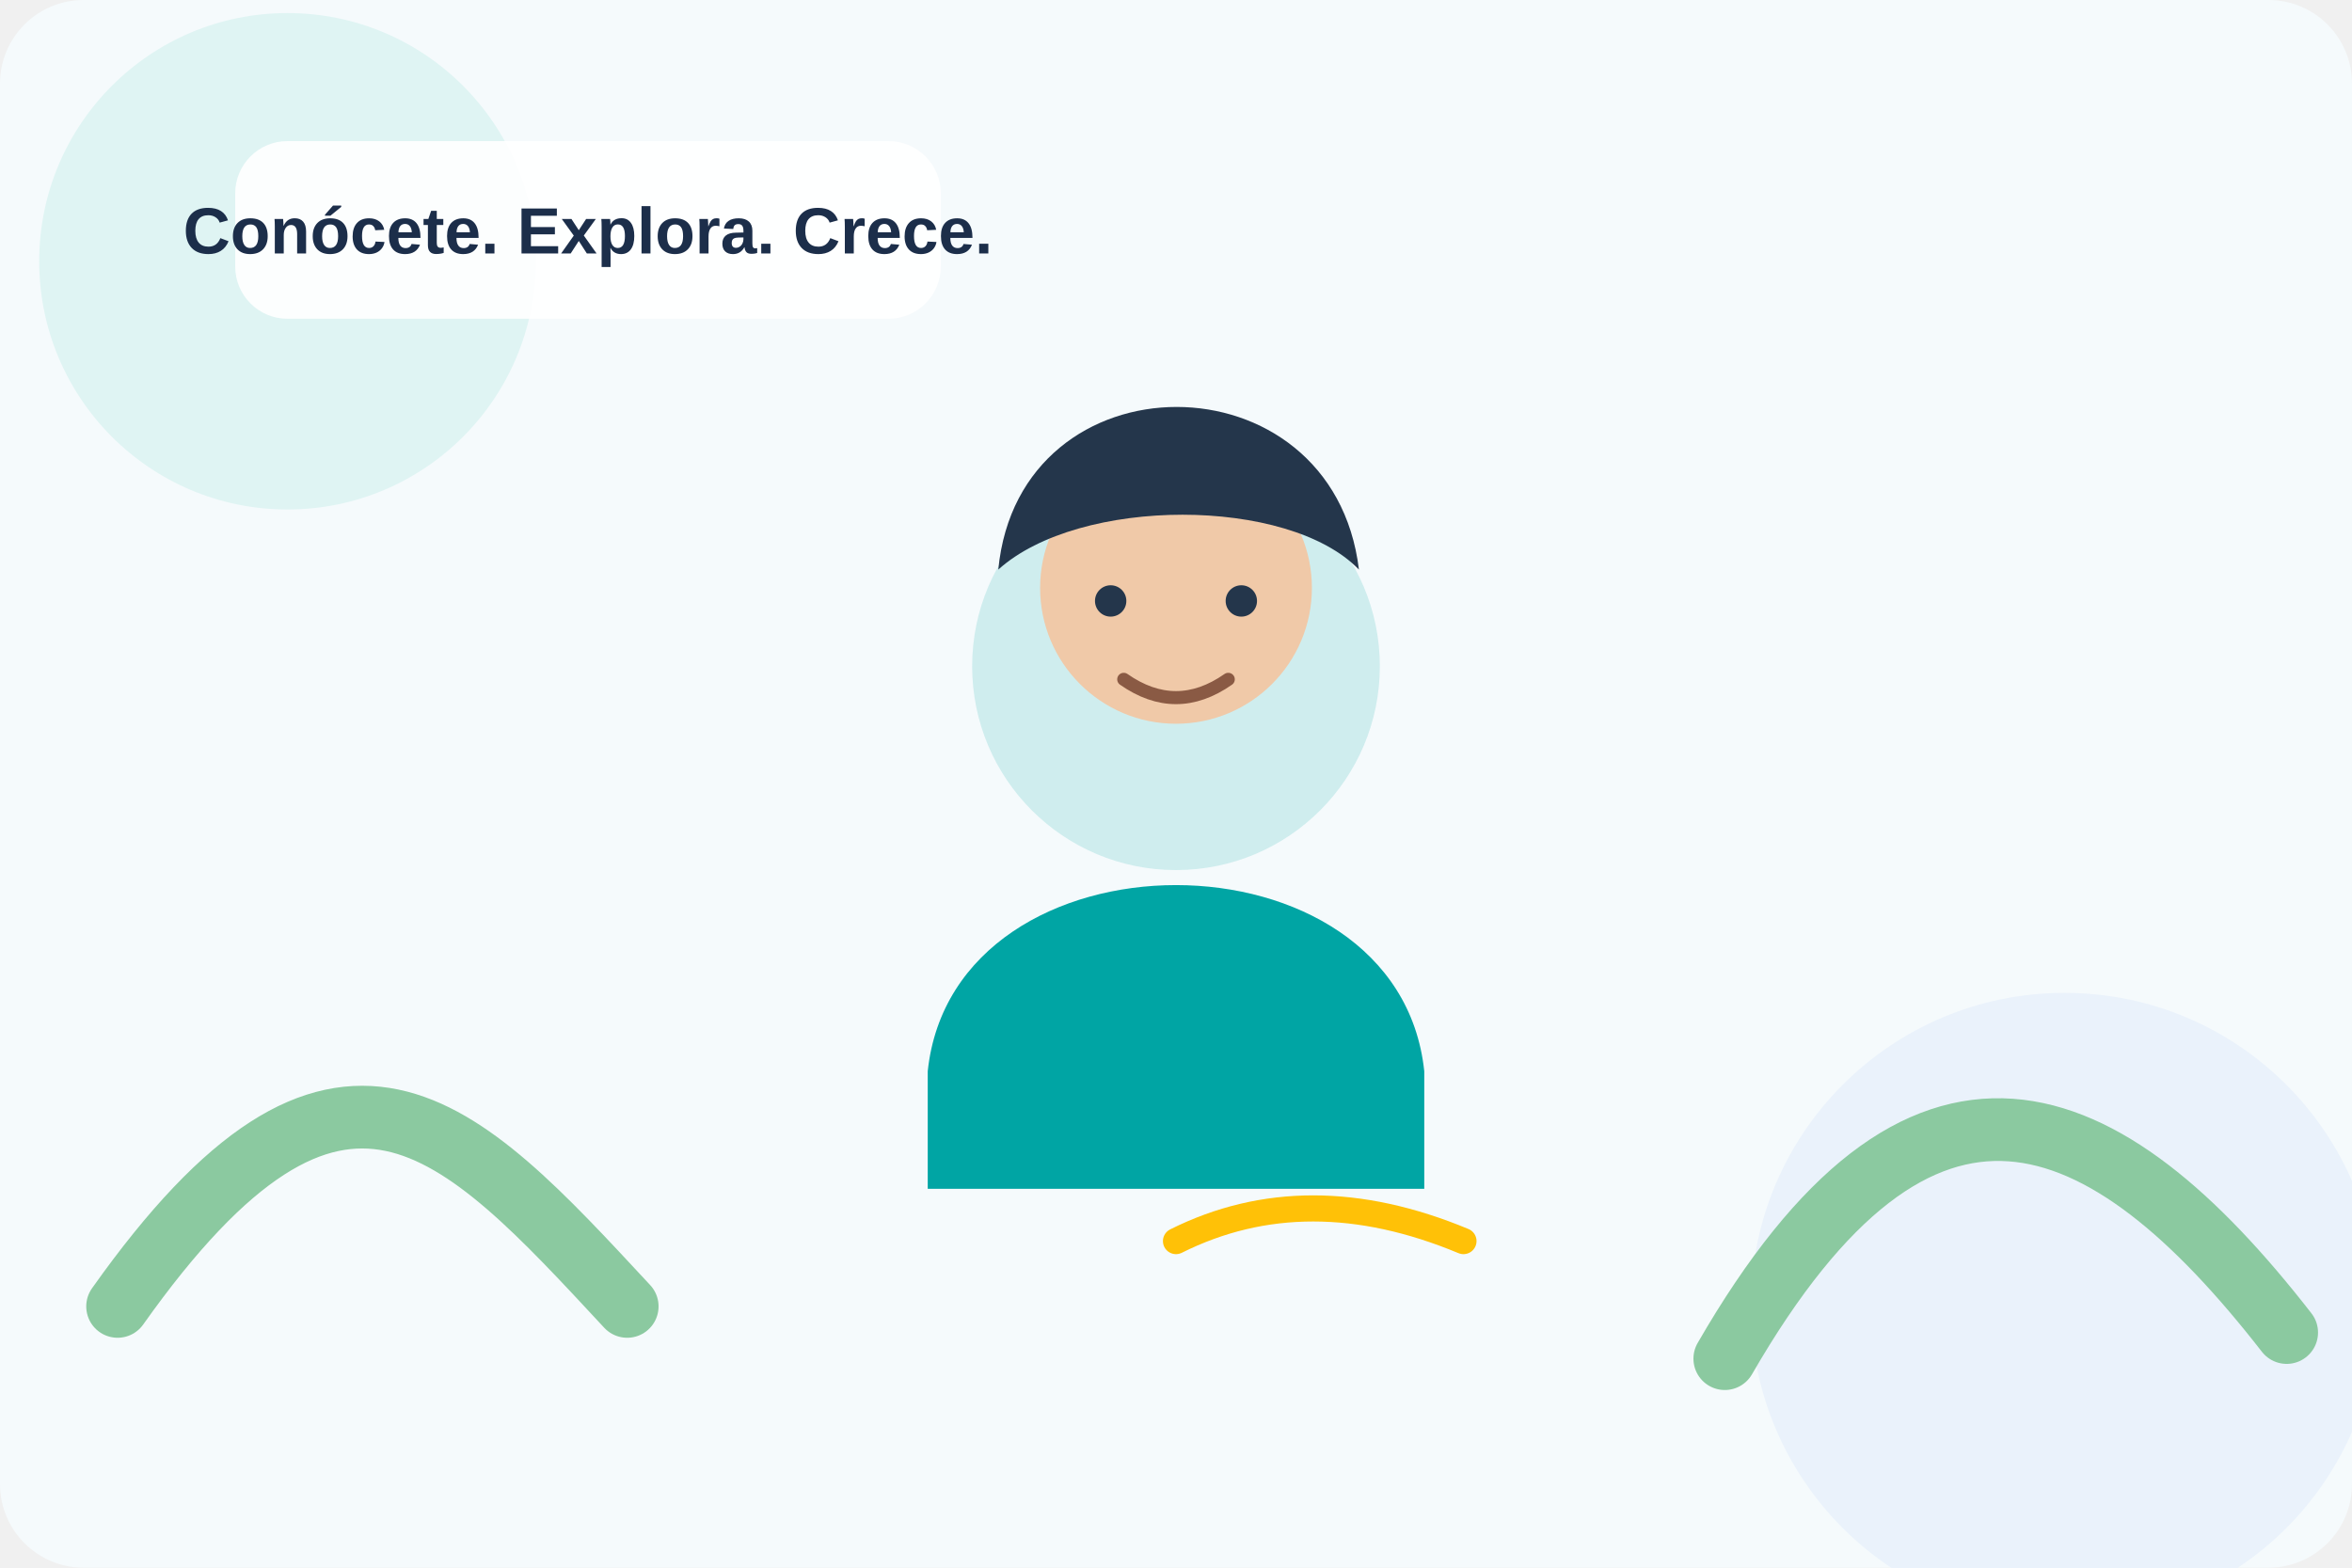
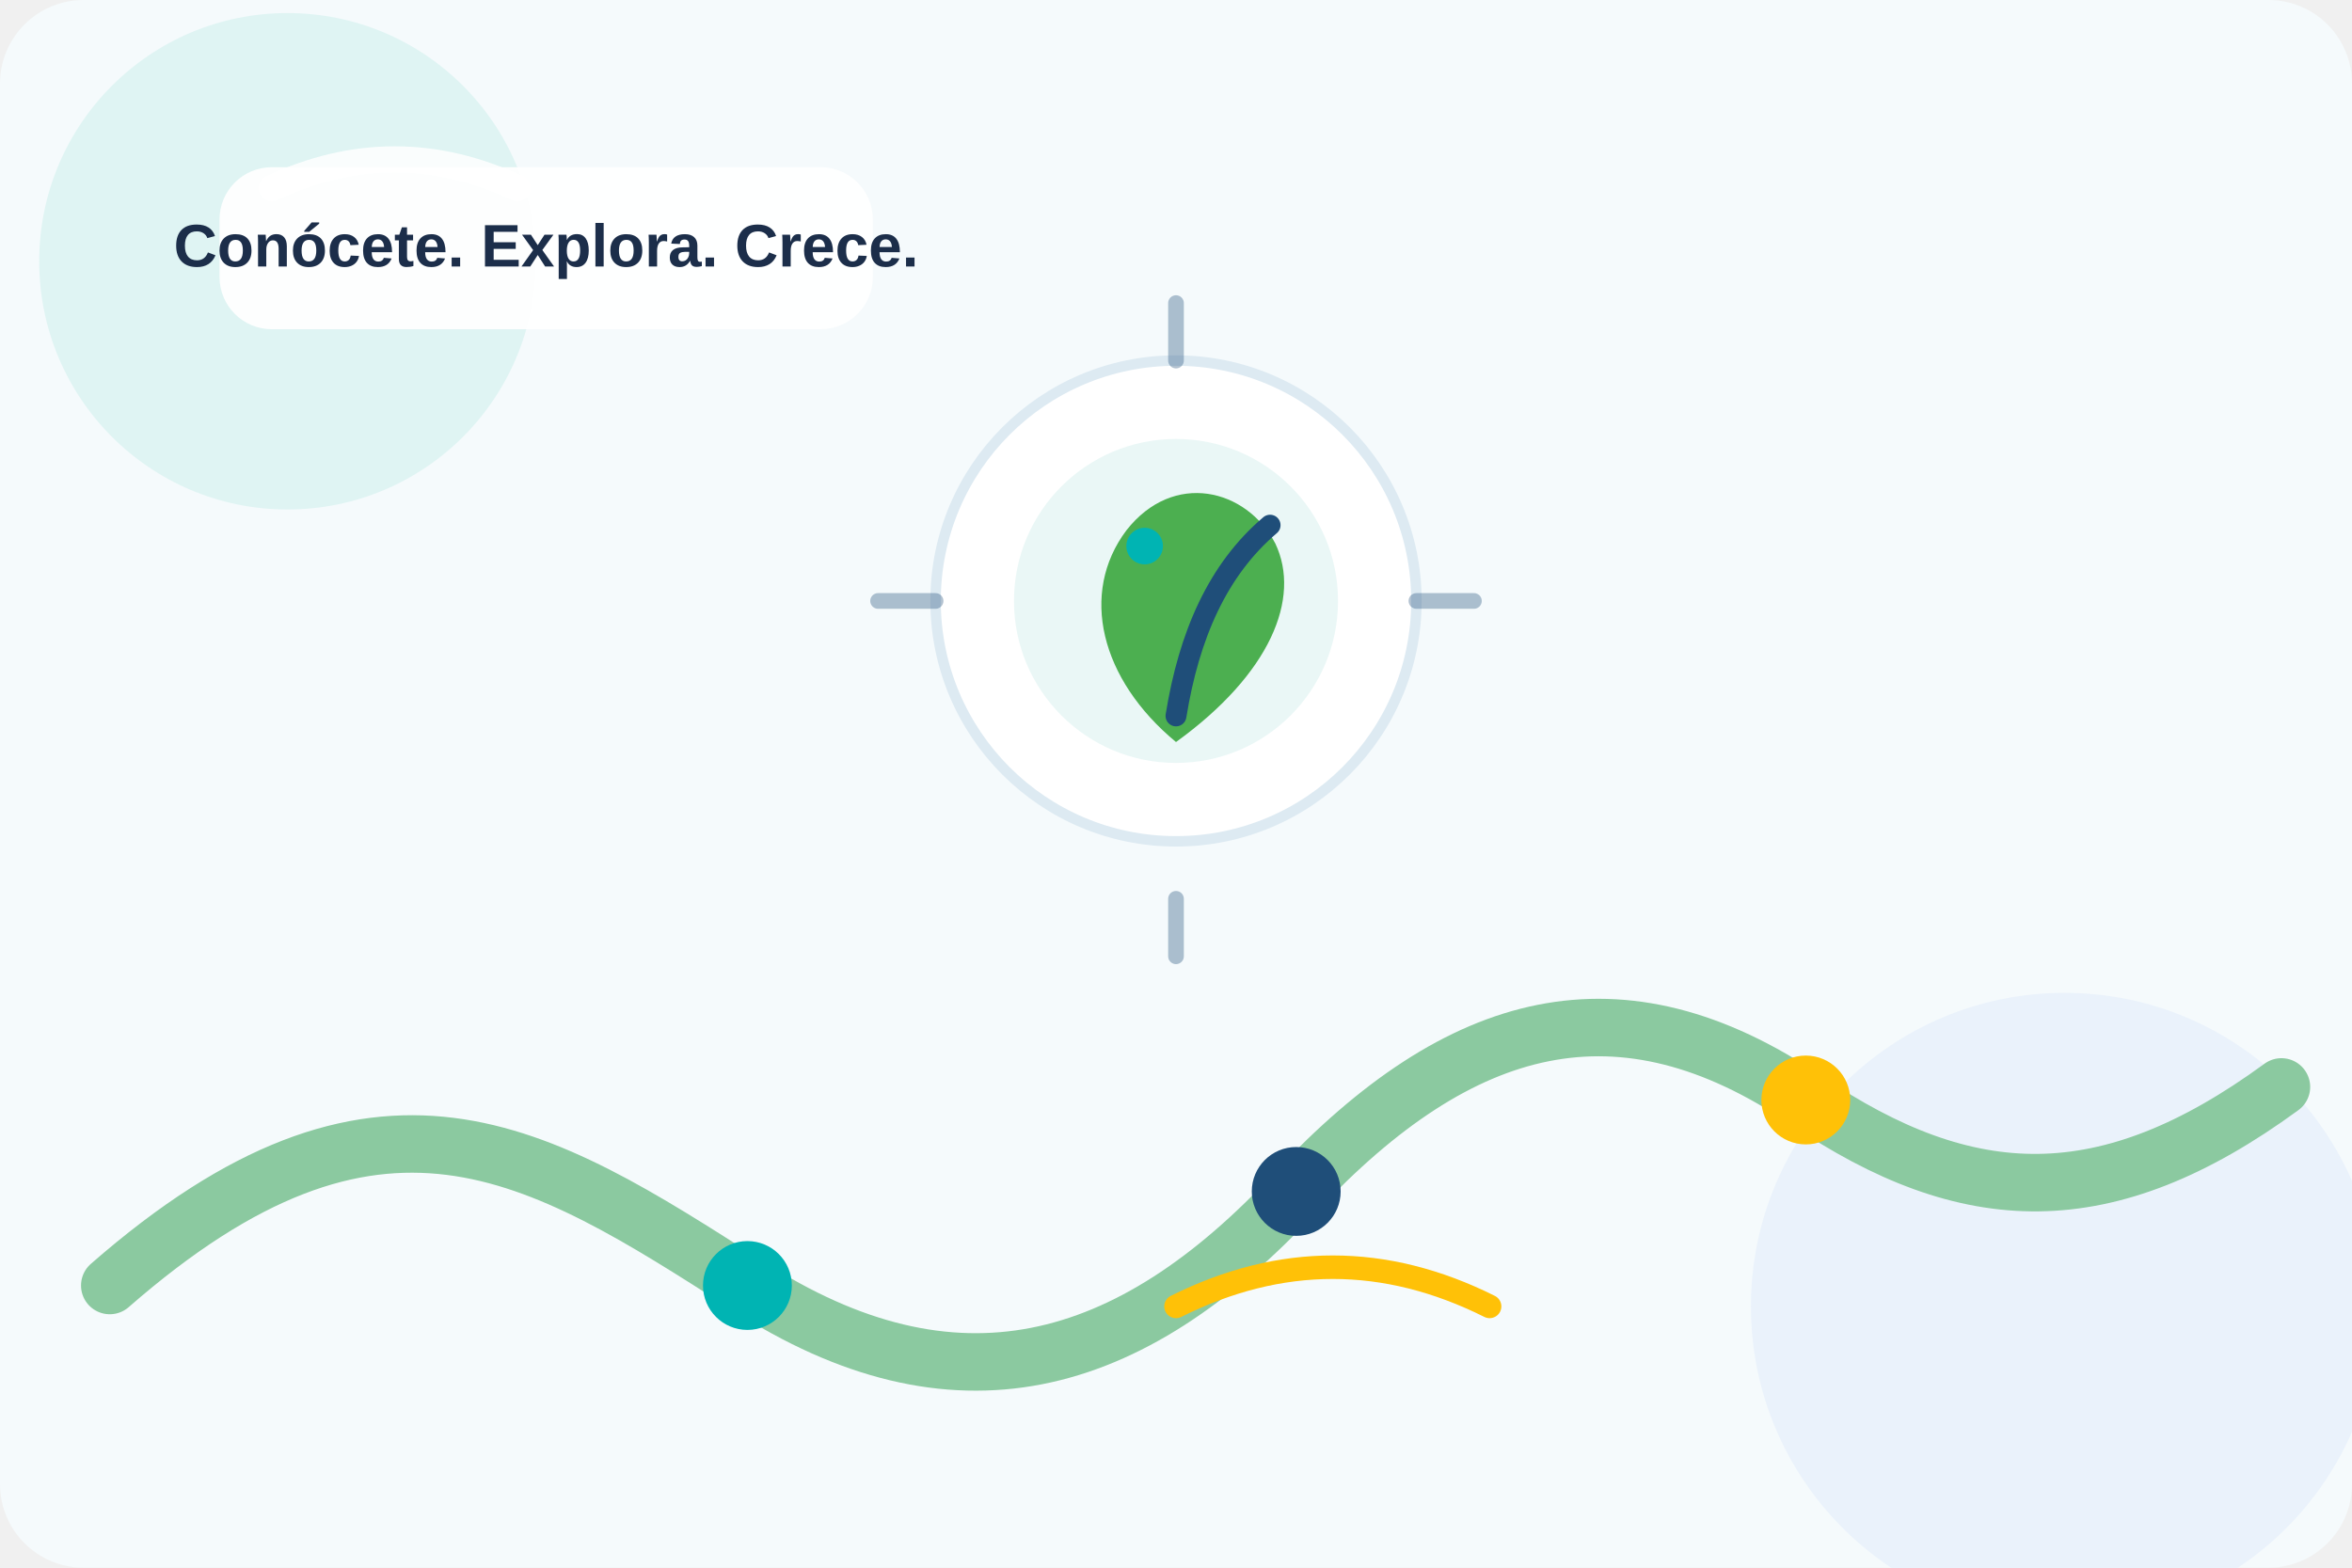
- <svg xmlns="http://www.w3.org/2000/svg" width="900" height="600" viewBox="0 0 900 600">
+ <svg xmlns="http://www.w3.org/2000/svg" width="900" height="600" viewBox="0 0 900 600" role="img" aria-labelledby="title desc">
  <rect width="900" height="600" rx="32" fill="#F5FAFC" />
  <circle cx="110" cy="100" r="95" fill="#DFF4F3" />
  <circle cx="790" cy="500" r="120" fill="#EAF2FB" />
-   <path d="M45 500 C130 380 175 430 240 500 M660 520 C735 390 805 420 875 510" fill="none" stroke="#8BC9A0" stroke-width="24" stroke-linecap="round" />
-   <circle cx="450" cy="255" r="78" fill="#00A5A4" opacity=".16" />
-   <circle cx="450" cy="225" r="52" fill="#F0C9A8" />
-   <path d="M382 218 C390 135 510 135 520 218 C493 190 413 190 382 218Z" fill="#24364B" />
-   <path d="M355 410 C365 315 535 315 545 410 L545 455 L355 455Z" fill="#00A5A4" />
-   <circle cx="425" cy="230" r="6" fill="#24364B" />
-   <circle cx="475" cy="230" r="6" fill="#24364B" />
-   <path d="M430 260 Q450 274 470 260" fill="none" stroke="#8A5A44" stroke-width="5" stroke-linecap="round" />
-   <rect x="90" y="54" width="270" height="68" rx="20" fill="#FFFFFF" opacity=".9" />
-   <text x="225" y="97" text-anchor="middle" font-family="Arial,sans-serif" font-size="25" font-weight="700" fill="#1C2E4A">Conócete. Explora. Crece.</text>
-   <path d="M450 475 Q500 450 560 475" fill="none" stroke="#FFC107" stroke-width="10" stroke-linecap="round" />
+   <path d="M42 492 C145 402 205 440 286 492 C365 543 432 525 496 456 C559 389 620 373 691 421 C753 463 806 465 873 416" fill="none" stroke="#8BC9A0" stroke-width="22" stroke-linecap="round" />
+   <circle cx="286" cy="492" r="17" fill="#00B4B3" />
+   <circle cx="496" cy="456" r="17" fill="#1F4E79" />
+   <circle cx="691" cy="421" r="17" fill="#FFC107" />
+   <circle cx="450" cy="230" r="92" fill="#FFFFFF" stroke="#DDEAF2" stroke-width="4" />
+   <circle cx="450" cy="230" r="62" fill="#EAF7F6" />
+   <path d="M450 284 C421 260 413 227 431 203 C449 180 477 187 488 208 C498 229 486 258 450 284Z" fill="#4CAF50" />
+   <path d="M450 274 C455 243 466 218 486 201" fill="none" stroke="#1F4E79" stroke-width="8" stroke-linecap="round" />
+   <circle cx="438" cy="209" r="7" fill="#00B4B3" />
+   <path d="M450 138 L450 116 M450 344 L450 366 M358 230 L336 230 M542 230 L564 230" stroke="#1F4E79" stroke-width="6" stroke-linecap="round" opacity=".35" />
+   <path d="M104 72 Q151 50 198 72" fill="none" stroke="#FFFFFF" stroke-width="10" stroke-linecap="round" opacity=".85" />
+   <rect x="84" y="64" width="250" height="62" rx="20" fill="#FFFFFF" opacity=".94" />
+   <text x="209" y="102" text-anchor="middle" font-family="Poppins,Arial,sans-serif" font-size="23" font-weight="700" fill="#1C2E4A">Conócete. Explora. Crece.</text>
+   <path d="M450 500 Q510 470 570 500" fill="none" stroke="#FFC107" stroke-width="9" stroke-linecap="round" />
</svg>
